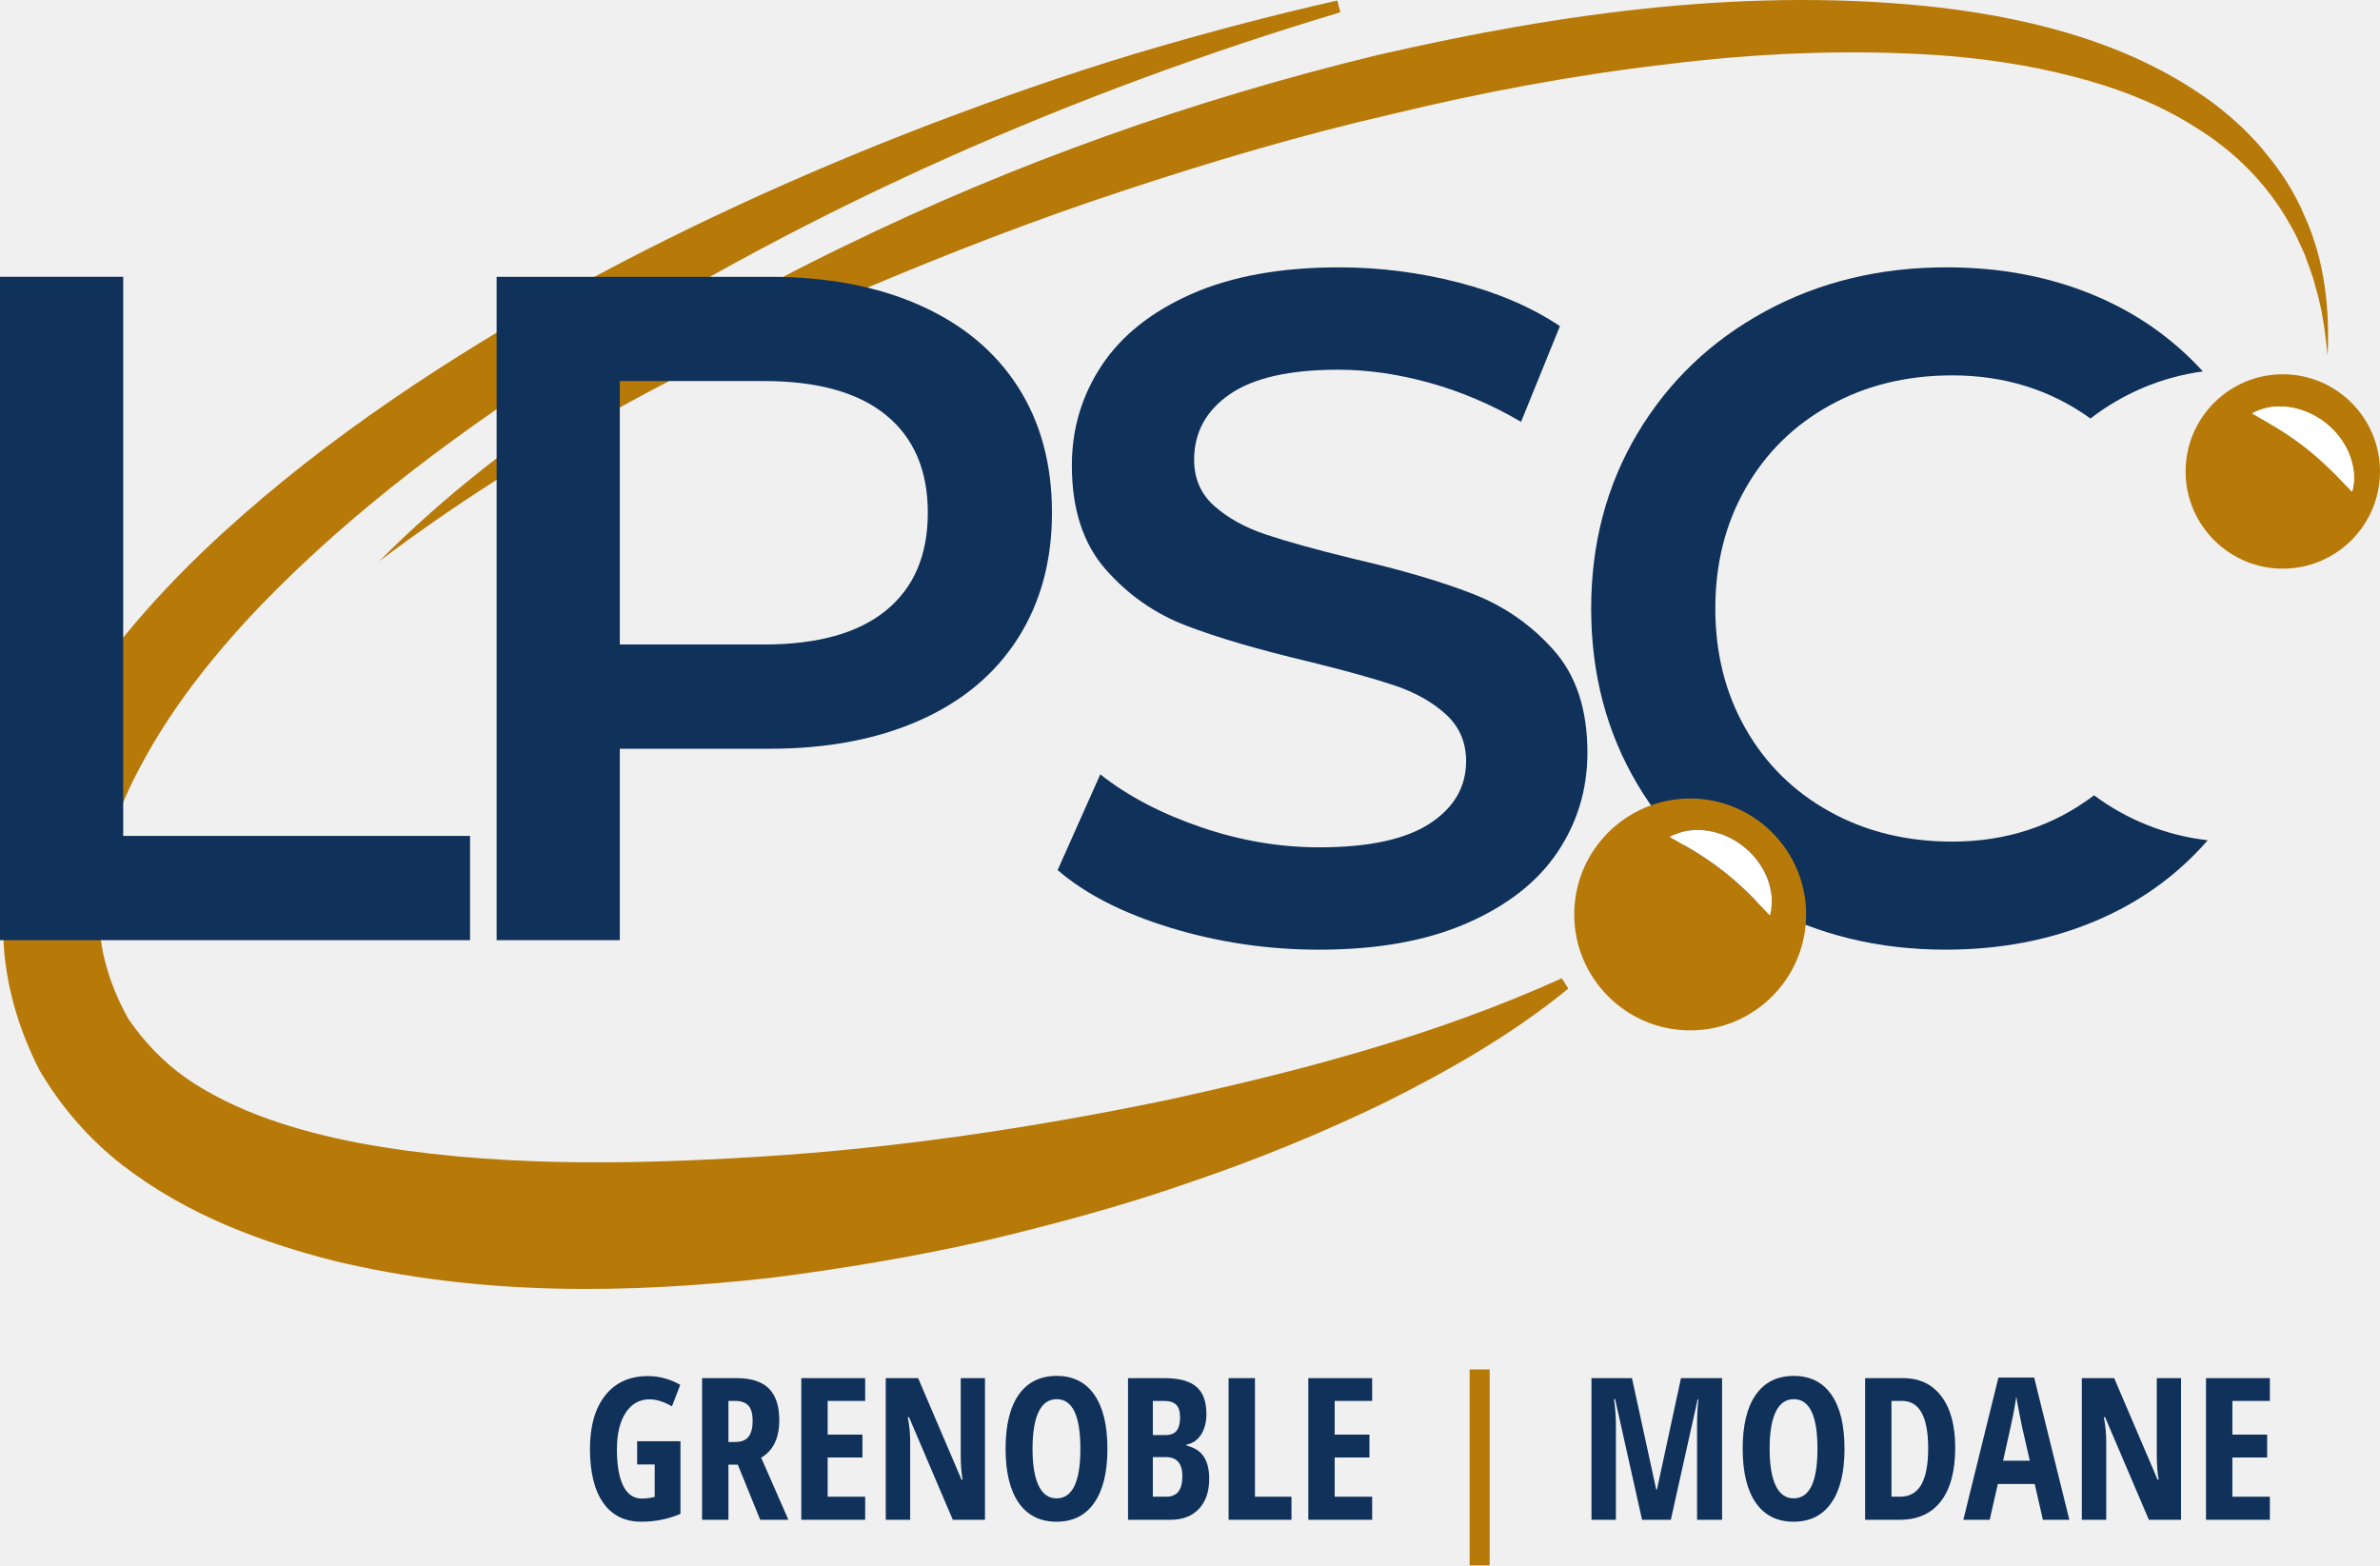
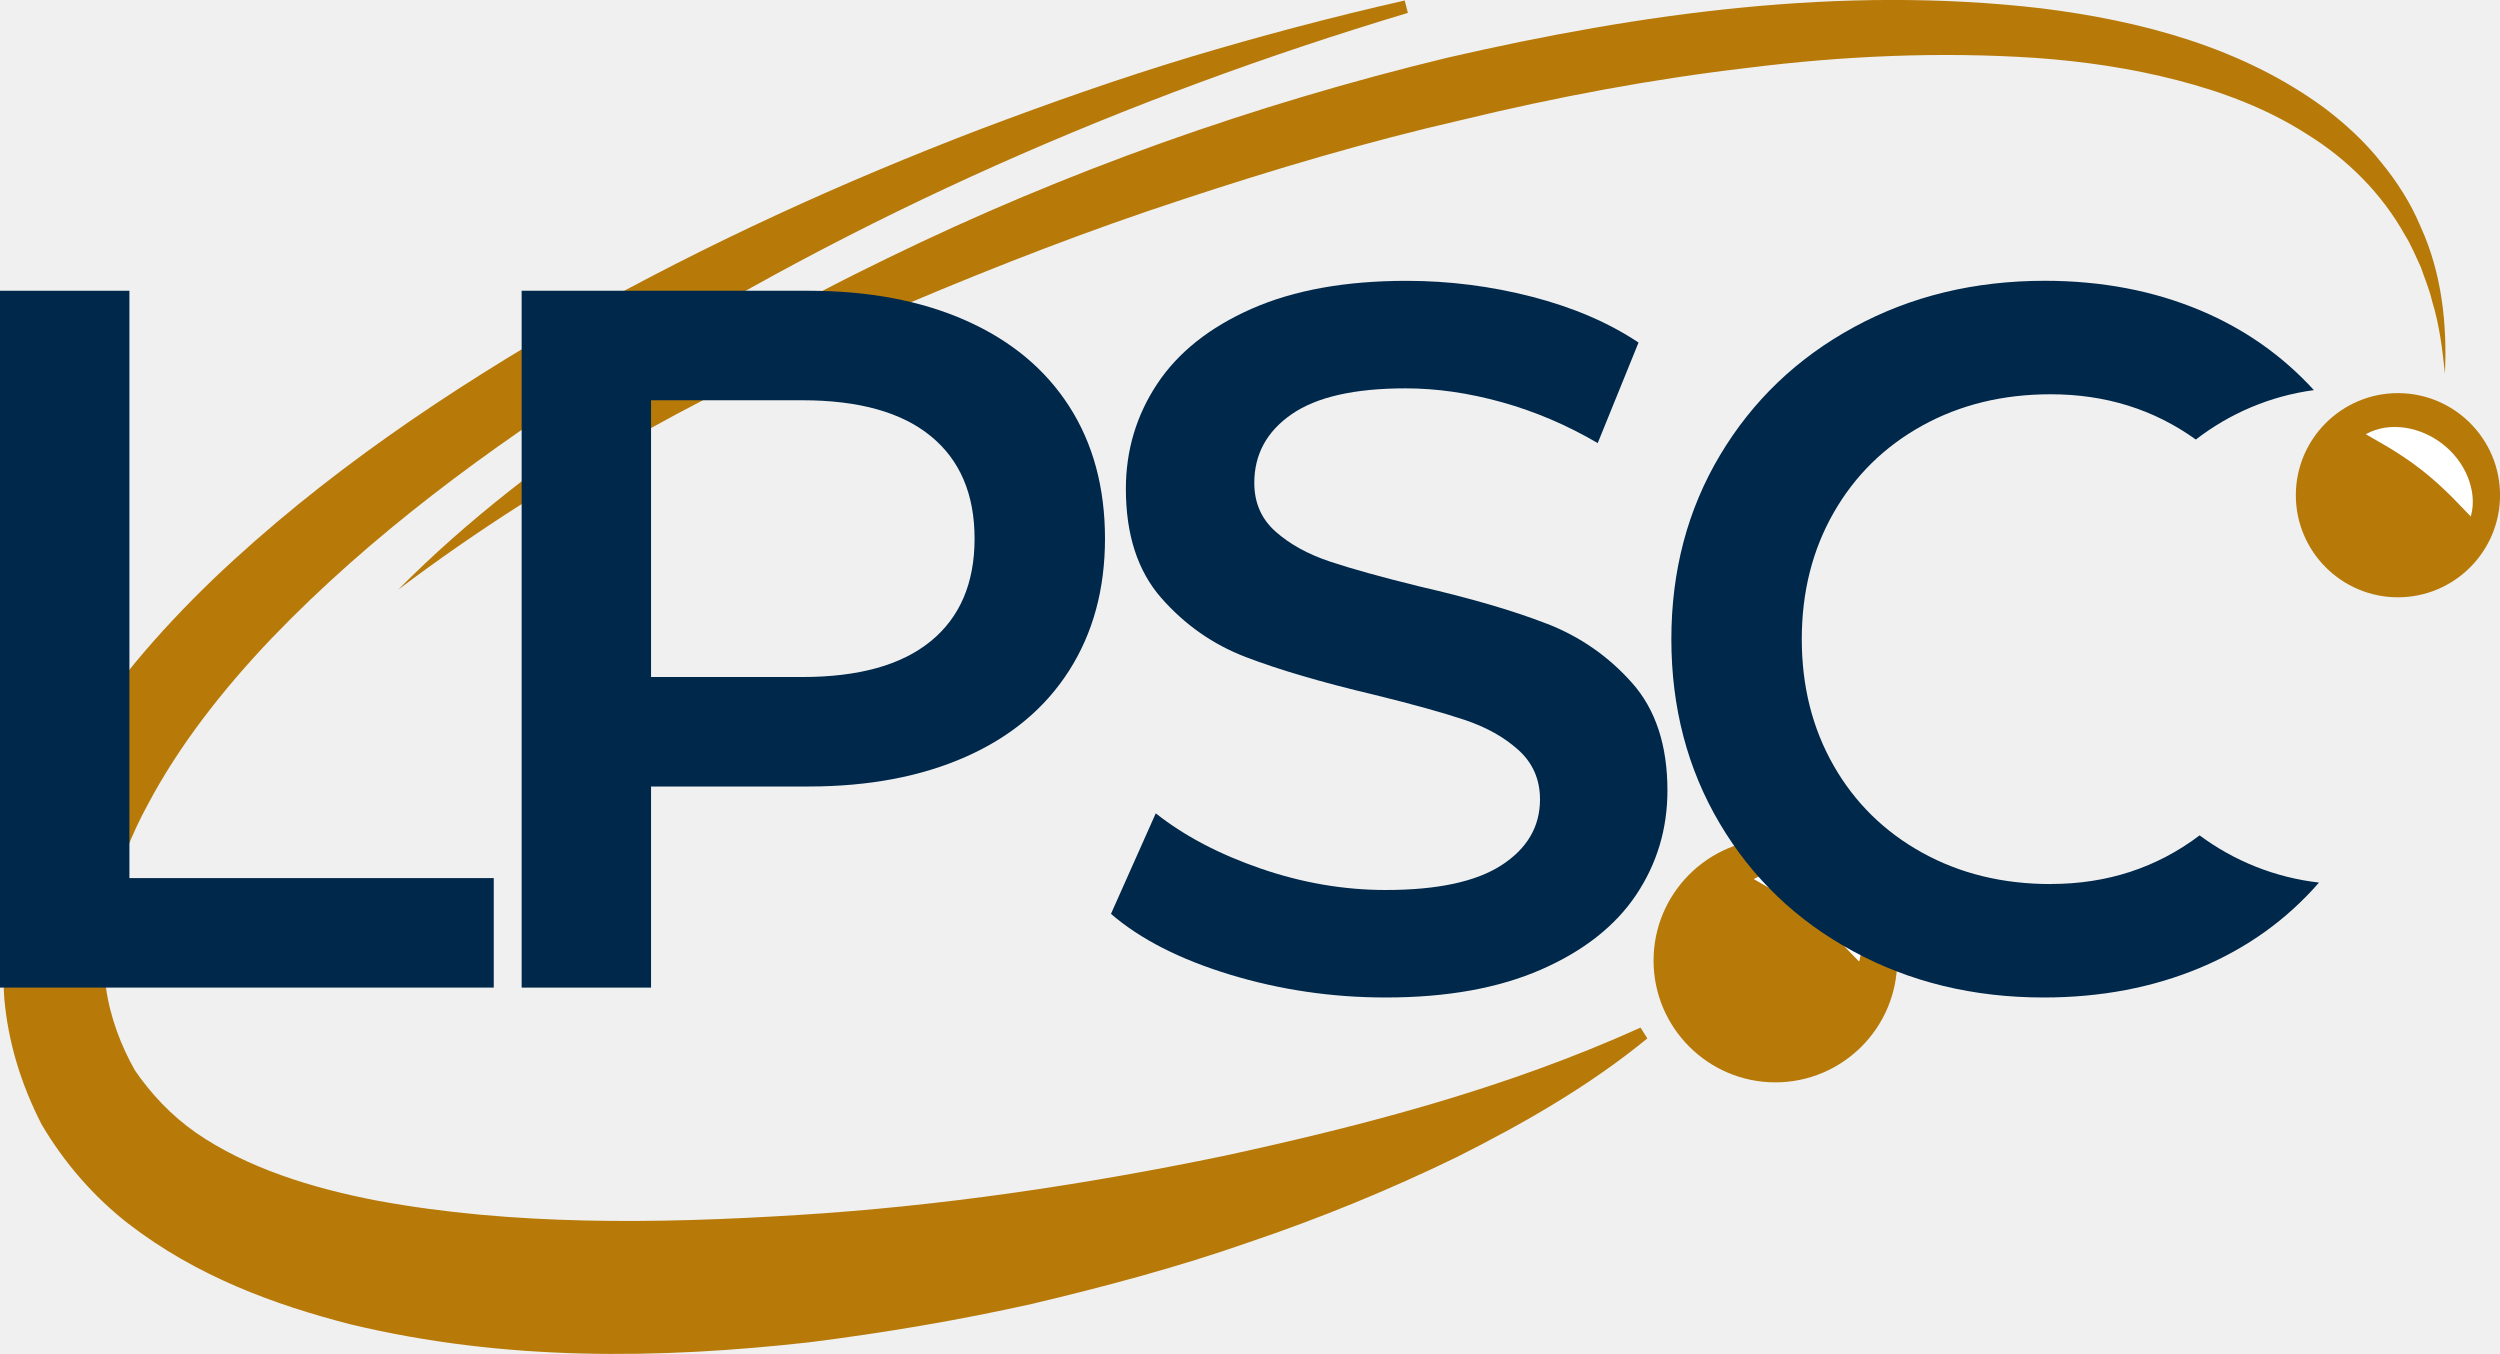
- <svg xmlns="http://www.w3.org/2000/svg" width="121.627" height="80" version="1.1" viewBox="0 0 121.627 80" id="svg62">
-   <defs id="defs66" />
-   <g transform="matrix(0.4168252,0,0,-0.4168252,0,80)" id="g60">
-     <g transform="scale(0.1)" id="g58">
-       <path d="m 1805.6,1191.2 c -38.74,15.11 -88.3,29.63 -148.72,43.57 -44.15,10.84 -79,20.52 -104.56,29.05 -25.57,8.52 -46.68,20.13 -63.33,34.86 -16.66,14.71 -24.98,33.69 -24.98,56.93 0,33.3 14.52,60.02 43.57,80.17 29.05,20.13 73.38,30.21 133.04,30.21 36.4,0 73.96,-5.43 112.7,-16.27 38.73,-10.85 75.9,-26.72 111.54,-47.63 l 47.65,117.35 c -34.87,23.24 -76.31,41.04 -124.33,53.45 -48.04,12.38 -96.84,18.59 -146.41,18.59 -71.27,0 -131.49,-10.86 -180.67,-32.54 -49.19,-21.69 -85.98,-50.94 -110.38,-87.72 -24.4,-36.8 -36.59,-77.67 -36.59,-122.58 0,-53.45 13.74,-95.86 41.24,-127.23 27.49,-31.37 60.42,-54.43 98.76,-69.13 38.35,-14.73 88.49,-29.45 150.47,-44.15 44.15,-10.86 79.01,-20.54 104.57,-29.05 25.56,-8.54 46.66,-20.33 63.32,-35.44 16.66,-15.1 24.99,-34.27 24.99,-57.515 0,-31.766 -14.94,-57.325 -44.74,-76.684 -29.82,-19.371 -74.94,-29.051 -135.36,-29.051 -48.8,0 -97.42,8.32 -145.82,24.988 -48.41,16.645 -89.28,38.137 -122.58,64.481 l -52.28,-117.35 c 34.07,-29.441 80.35,-53.062 138.84,-70.883 58.48,-17.808 119.09,-26.718 181.84,-26.718 71.26,0 131.68,10.859 181.25,32.531 49.57,21.68 86.57,50.73 110.97,87.141 24.4,36.41 36.6,77.07 36.6,122 0,52.665 -13.76,94.495 -41.25,125.48 -27.5,30.97 -60.62,54.03 -99.35,69.13" fill="#0f315a" id="path2" />
-       <path d="m 2393.5,887.39 c -55.77,0 -105.73,12.199 -149.88,36.597 -44.15,24.395 -78.62,58.27 -103.41,101.66 -24.79,43.37 -37.19,92.55 -37.19,147.56 0,54.99 12.4,104.18 37.19,147.56 24.79,43.38 59.26,77.27 103.41,101.67 44.15,24.4 94.11,36.6 149.88,36.6 64.02,0 120.52,-17.64 169.5,-52.86 39.22,30.3 86.38,50.76 137.79,57.71 -36.54,40.02 -80.41,71.02 -131.84,92.75 -55.01,23.24 -115.81,34.86 -182.42,34.86 -82.11,0 -156.27,-18.01 -222.5,-54.03 -66.23,-36.02 -118.33,-85.8 -156.27,-149.3 -37.97,-63.53 -56.94,-135.19 -56.94,-214.96 0,-79.78 18.78,-151.44 56.35,-214.94 37.56,-63.528 89.47,-113.3 155.7,-149.3 66.23,-36.02 140.39,-54.031 222.51,-54.031 66.6,0 127.59,11.621 182.99,34.859 54.59,22.91 100.69,56.02 138.35,99.262 -51.8,5.918 -99.51,25.5 -139.36,55.109 -50,-37.801 -107.92,-56.769 -173.86,-56.769" fill="#0f315a" id="path4" />
-       <g fill="#b77a09" id="g12">
-         <path d="m 464.9,1231.1 c 81,81.8 173.49,152.06 269.53,216.17 96.613,63.44 197.55,120.45 301.74,170.74 208.02,101.47 427.47,179.16 652.91,233.81 225.46,51.86 459.3,84.87 693.46,57.72 115.77,-14.44 234.82,-45.35 331.85,-117.35 23.81,-18.14 46.01,-38.66 64.66,-62.12 18.95,-23.09 35.18,-48.53 46.52,-75.95 24.69,-54.18 30.82,-113.88 28.17,-170.95 -2.97,28.58 -6.45,57.03 -14.87,84.15 -3.1,13.8 -8.79,26.82 -13.24,40.07 -6.08,12.66 -11.1,25.7 -18.57,37.51 -27.08,48.56 -67.08,88.41 -113.63,117.25 -46.11,29.77 -98.3,49.59 -151.88,63.38 -53.62,13.93 -109.03,22.05 -164.8,26.09 -111.66,7.43 -224.65,2.51 -336.67,-11.56 -112.14,-13.13 -223.63,-34.08 -333.78,-60.78 -110.49,-25.33 -219.46,-57.61 -327.26,-93.27 -107.96,-35.35 -214.01,-76.45 -318.75,-120.74 C 955.84,1520.33 852.95,1471.36 753.3,1416.1 653.28,1361.44 556.62,1300.39 464.9,1231.1" id="path6" />
-         <path d="M 1643.3,1904.2 C 1315.32,1805.81 999.31,1667.39 712.41,1485.86 569.42,1395.37 432.2,1294.21 317.29,1174.48 260.294,1114.64 209.26,1049.68 172.42,980.03 134.736,910.819 115.432,835.76 123.728,766.47 c 4.731,-34.5 17.582,-67.848 33.649,-96.41 18.953,-27.629 42.273,-52.559 71.519,-73.047 58.95,-40.621 134.48,-64.5 212.02,-79.262 156.68,-28.859 324.04,-27.039 489.94,-16.66 166.54,10.238 333.53,34.992 498.71,69.238 164.87,35.801 329.06,78.902 485.23,149.5 l 8,-12.598 c -67.62,-55.421 -144.23,-99.281 -222.41,-138.51 -78.73,-38.34 -159.96,-71.52 -242.92,-99.547 -82.72,-28.973 -167.45,-51.543 -252.86,-71.832 -85.66,-19.149 -172.45,-33.758 -260.08,-44.828 -175.22,-19.602 -355.56,-22.231 -535.35,20.968 -89.106,22.918 -179.81,56.04 -259.58,117.65 -39.727,30.941 -74.485,70.57 -101.07,115.8 -24.18,47.261 -39.102,96.269 -43.543,147.39 -3.102,50.75 1.801,101.47 15.773,148.17 14.023,46.481 33.059,90.524 57.144,130.16 47.18,80.24 106.81,148.67 170.75,210.35 128.78,122.81 274.85,220.37 425.46,306.88 151.59,85.14 309.48,157.1 470.81,218.8 80.78,30.55 162.21,59.21 244.77,84.15 82.63,24.71 165.95,46.79 249.88,65.82 l 3.72,-14.45" id="path8" />
-         <path d="m 2854.3,1346.4 c -9.08,8.75 -18.05,16.49 -27.33,23.82 -9.31,7.3 -18.95,14.14 -29.61,20.86 -10.66,6.94 -22.28,13.18 -36.19,21.36 28.36,15.76 64.69,8.21 89.86,-11.56 12.72,-9.92 22.9,-23.09 29.01,-37.82 5.94,-14.76 8.3,-31.06 3.7,-46.66 -11.28,11.56 -20.15,21.29 -29.44,30 z m -55.55,114 c -65.7,0 -119.16,-53.46 -119.16,-119.17 0,-65.71 53.46,-119.17 119.16,-119.17 65.73,0 119.18,53.46 119.18,119.17 0,65.71 -53.45,119.17 -119.18,119.17" id="path10" />
-       </g>
-       <path d="m 2880,1363 c -6.11,14.73 -16.29,27.9 -29.01,37.82 -25.17,19.77 -61.5,27.32 -89.86,11.56 13.91,-8.18 25.53,-14.42 36.19,-21.36 10.66,-6.72 20.3,-13.56 29.61,-20.86 9.28,-7.33 18.25,-15.07 27.33,-23.82 9.29,-8.71 18.16,-18.44 29.44,-30 4.6,15.6 2.24,31.9 -3.7,46.66" fill="#ffffff" id="path14" />
-       <path d="m 2169.9,797.19 c -11.28,11.547 -20.15,21.289 -29.43,30 -9.09,8.75 -18.05,16.481 -27.34,23.821 -9.31,7.297 -18.95,14.136 -29.61,20.859 -10.65,6.938 -22.27,13.18 -36.19,21.348 28.36,15.769 64.71,8.222 89.87,-11.559 12.73,-9.91 22.89,-23.082 29.01,-37.808 5.93,-14.774 8.3,-31.063 3.69,-46.661 z m -97.7,143.09 c -78.39,0 -142.16,-63.765 -142.16,-142.16 0,-78.399 63.77,-142.17 142.16,-142.17 78.39,0 142.16,63.769 142.16,142.17 0,78.391 -63.77,142.16 -142.16,142.16" fill="#b77a09" id="path16" />
-       <path d="m 2137.2,881.66 c -25.16,19.781 -61.51,27.328 -89.87,11.559 13.92,-8.168 25.54,-14.41 36.19,-21.348 10.66,-6.723 20.3,-13.562 29.61,-20.859 9.29,-7.34 18.25,-15.071 27.34,-23.821 9.28,-8.711 18.15,-18.453 29.43,-30 4.61,15.598 2.24,31.887 -3.69,46.661 -6.12,14.726 -16.28,27.898 -29.01,37.808" fill="#ffffff" id="path18" />
-       <g fill="#0f315a" id="g36">
-         <path d="m 781.17,152.27 h 53.09 V 63.191 c -15.039,-6.422 -31.039,-9.621 -47.989,-9.621 -20.187,0 -35.73,7.668 -46.613,23.039 -10.89,15.359 -16.336,37.493 -16.336,66.403 0,27.867 6.239,49.687 18.707,65.437 12.481,15.762 29.918,23.641 52.324,23.641 13.852,0 27.086,-3.559 39.668,-10.68 l -10.214,-26.379 c -9.813,5.699 -19,8.559 -27.559,8.559 -12.27,0 -21.988,-5.481 -29.156,-16.449 -7.168,-10.981 -10.746,-25.93 -10.746,-44.852 0,-19.48 2.59,-34.398 7.777,-44.777 5.188,-10.371 12.727,-15.551 22.629,-15.551 5.223,0 10.535,0.668 15.914,2.02 v 39.79 H 781.17 v 28.5" id="path20" />
-         <path d="m 893.06,151.33 h 8.308 c 7.609,0 13.074,2.152 16.395,6.473 3.324,4.308 4.988,10.75 4.988,19.289 0,8.879 -1.762,15.191 -5.281,18.961 -3.524,3.758 -8.973,5.629 -16.34,5.629 h -8.07 z m 0,-27.797 v -67.59 h -32.305 v 173.66 h 42.277 c 17.903,0 31.106,-4.25 39.613,-12.711 8.508,-8.481 12.766,-21.422 12.766,-38.84 0,-21.93 -7.394,-37.27 -22.207,-45.973 l 33.375,-76.137 h -34.566 l -27.438,67.59 H 893.06" id="path22" />
-         <path d="m 1060.7,55.941 h -78.265 v 173.66 h 78.265 v -27.922 h -45.96 v -41.328 h 42.64 v -28.032 h -42.64 V 84.21 h 45.96 V 55.94" id="path24" />
-         <path d="m 1207.6,55.941 h -39.44 l -53.69,125.79 h -1.54 c 1.98,-9.589 2.97,-19.871 2.97,-30.878 V 55.942 h -29.93 v 173.66 h 39.67 l 53.21,-124.48 h 1.32 c -1.52,8.309 -2.27,18.207 -2.27,29.688 v 94.793 h 29.7 V 55.943" id="path26" />
-         <path d="m 1265.9,143.01 c 0,-19.793 2.5,-34.883 7.48,-45.25 4.99,-10.383 12.31,-15.562 21.98,-15.562 19.48,0 29.22,20.262 29.22,60.813 0,40.539 -9.66,60.808 -28.98,60.808 -9.82,0 -17.23,-5.172 -22.22,-15.5 -4.98,-10.332 -7.48,-25.441 -7.48,-45.308 z m 91.82,0 c 0,-28.742 -5.38,-50.84 -16.16,-66.282 -10.76,-15.441 -26.16,-23.16 -46.2,-23.16 -20.12,0 -35.56,7.691 -46.33,23.09 -10.76,15.41 -16.15,37.61 -16.15,66.578 0,28.75 5.39,50.782 16.15,66.114 10.77,15.32 26.3,22.988 46.57,22.988 20.03,0 35.4,-7.719 46.08,-23.11 10.7,-15.402 16.04,-37.48 16.04,-66.218" id="path28" />
-         <path d="M 1413.4,132.8 V 84.21 h 16.27 c 6.73,0 11.75,2.059 15.03,6.18 3.29,4.109 4.93,10.488 4.93,19.109 0,15.531 -6.81,23.301 -20.44,23.301 z m 0,26.961 h 14.85 c 6.81,0 11.6,1.808 14.37,5.468 2.78,3.629 4.16,9.059 4.16,16.27 0,7.199 -1.58,12.371 -4.75,15.488 -3.17,3.133 -8.16,4.692 -14.96,4.692 h -13.67 z m -30.4,69.84 h 44.3 c 18.05,0 31.2,-3.512 39.43,-10.524 8.25,-7 12.36,-18.148 12.36,-33.418 0,-10.07 -2.19,-18.48 -6.54,-25.262 -4.35,-6.757 -10.29,-10.867 -17.81,-12.277 v -1.191 c 9.82,-2.461 16.9,-7.039 21.26,-13.77 4.35,-6.738 6.53,-15.699 6.53,-26.851 0,-15.758 -4.21,-28.09 -12.65,-37 -8.43,-8.91 -19.97,-13.367 -34.62,-13.367 H 1383 v 173.66" id="path30" />
-         <path d="m 1506.3,55.941 v 173.66 h 32.31 V 84.211 h 44.78 v -28.27 h -77.09" id="path32" />
-         <path d="m 1682.3,55.941 h -78.26 v 173.66 h 78.26 v -27.922 h -45.96 v -41.328 h 42.64 v -28.032 h -42.64 V 84.21 h 45.96 V 55.94" id="path34" />
-       </g>
-       <path d="m 1801.8,240.3 h 24.58 V 0 h -24.58 v 240.3" fill="#b77a09" id="path38" />
-       <g fill="#0f315a" id="g56">
-         <path d="m 2013.2,55.941 -33.03,147.88 h -1.3 c 1.51,-11.398 2.26,-21.851 2.26,-31.351 V 55.94 H 1951.2 V 229.6 h 49.64 l 29.7,-136.47 h 0.95 l 29.45,136.47 h 50.38 V 55.94 h -30.66 v 117.7 c 0,9.757 0.56,19.73 1.66,29.949 h -0.95 l -32.9,-147.65 h -35.27" id="path40" />
-         <path d="m 2169.6,143.01 c 0,-19.793 2.49,-34.883 7.48,-45.25 4.99,-10.383 12.31,-15.562 21.97,-15.562 19.48,0 29.22,20.262 29.22,60.813 0,40.539 -9.66,60.808 -28.99,60.808 -9.81,0 -17.21,-5.172 -22.2,-15.5 -4.99,-10.332 -7.48,-25.441 -7.48,-45.308 z m 91.81,0 c 0,-28.742 -5.38,-50.84 -16.16,-66.282 -10.76,-15.441 -26.16,-23.16 -46.2,-23.16 -20.12,0 -35.56,7.691 -46.32,23.09 -10.77,15.41 -16.16,37.61 -16.16,66.578 0,28.75 5.39,50.782 16.16,66.114 10.76,15.32 26.29,22.988 46.55,22.988 20.04,0 35.4,-7.719 46.1,-23.11 10.69,-15.402 16.03,-37.48 16.03,-66.218" id="path42" />
-         <path d="m 2364,143.48 c 0,38.809 -10.69,58.2 -32.07,58.2 h -12.95 V 84.21 h 10.45 c 11.8,0 20.51,4.93 26.13,14.789 5.62,9.859 8.44,24.68 8.44,44.48 z m 33.13,0.961 c 0,-28.671 -5.85,-50.589 -17.52,-65.761 -11.69,-15.16 -28.48,-22.738 -50.42,-22.738 h -42.52 v 173.66 h 46.43 c 20.21,0 35.92,-7.473 47.17,-22.403 11.24,-14.918 16.86,-35.847 16.86,-62.758" id="path44" />
-         <path d="m 2488.6,128.39 -9.27,40.39 c -0.56,2.457 -1.8,8.61 -3.74,18.469 -1.93,9.859 -3.1,16.449 -3.51,19.781 -1.02,-6.812 -2.33,-14.312 -3.9,-22.511 -1.59,-8.2 -5.7,-26.899 -12.36,-56.129 z m 16.03,-72.45 -9.98,43.828 h -45.25 l -9.97,-43.828 h -32.32 l 43,174.37 h 43.83 l 43.13,-174.37 h -32.44" id="path46" />
-         <path d="m 2674,55.941 h -39.44 l -53.69,125.79 h -1.54 c 1.98,-9.589 2.97,-19.871 2.97,-30.878 V 55.942 h -29.93 v 173.66 h 39.67 l 53.21,-124.48 h 1.32 c -1.52,8.309 -2.27,18.207 -2.27,29.688 v 94.793 H 2674 V 55.943" id="path48" />
-         <path d="m 2782.9,55.941 h -78.26 v 173.66 h 78.26 v -27.922 h -45.95 v -41.328 h 42.63 v -28.032 h -42.63 V 84.21 h 45.95 V 55.94" id="path50" />
-         <path d="M 151.05,1579.9 H 0 V 766.57 H 576.3 V 894.38 H 151.04 v 685.52" id="path52" />
-         <path d="m 1086.4,1170.9 c -34.09,-27.89 -84.05,-41.83 -149.88,-41.83 H 759.91 v 323.01 h 176.61 c 65.832,0 115.79,-13.94 149.88,-41.83 34.08,-27.88 51.13,-67.79 51.13,-119.68 0,-51.9 -17.05,-91.78 -51.13,-119.67 z m 41.25,374.13 c -52.28,23.24 -113.68,34.86 -184.16,34.86 H 608.86 V 766.56 h 151.05 v 234.7 h 183.58 c 70.479,0 131.88,11.62 184.16,34.86 52.29,23.23 92.37,56.73 120.26,100.5 27.89,43.76 41.83,95.08 41.83,153.95 0,59.64 -13.94,111.15 -41.83,154.53 -27.89,43.38 -67.97,76.7 -120.26,99.93" id="path54" />
-       </g>
+ <svg xmlns="http://www.w3.org/2000/svg" width="121.63" height="65.872" version="1.1" viewBox="0 0 121.63 65.872">
+   <path d="m120.05 23.187c-0.255-0.614-0.679-1.163-1.209-1.576-1.049-0.824-2.563-1.139-3.746-0.482 0.58 0.341 1.064 0.601 1.508 0.89 0.444 0.28 0.846 0.565 1.234 0.87 0.387 0.306 0.761 0.628 1.139 0.993 0.387 0.363 0.757 0.769 1.227 1.25 0.192-0.65 0.093-1.33-0.154-1.945" fill="#fff" stroke-width=".042" />
+   <g fill="#b77a09">
+     <g stroke-width=".042">
+       <path d="m19.378 28.684c3.376-3.41 7.232-6.338 11.235-9.011 4.027-2.644 8.235-5.021 12.577-7.117 8.671-4.23 17.818-7.468 27.215-9.746 9.398-2.162 19.145-3.538 28.905-2.406 4.826 0.602 9.788 1.89 13.833 4.891 0.992 0.756 1.918 1.611 2.695 2.589 0.79 0.962 1.466 2.023 1.939 3.166 1.029 2.258 1.285 4.747 1.174 7.126-0.124-1.191-0.269-2.377-0.62-3.508-0.129-0.575-0.366-1.118-0.552-1.67-0.253-0.528-0.463-1.071-0.774-1.563-1.129-2.024-2.796-3.685-4.736-4.887-1.922-1.241-4.097-2.067-6.331-2.642-2.235-0.581-4.545-0.919-6.869-1.087-4.654-0.31-9.364-0.105-14.033 0.482-4.674 0.547-9.322 1.421-13.913 2.534-4.606 1.056-9.148 2.401-13.641 3.888-4.5 1.474-8.921 3.187-13.286 5.033-4.354 1.873-8.643 3.914-12.796 6.218-4.169 2.278-8.198 4.823-12.021 7.711" />
+       <path d="m68.498 0.627c-13.671 4.101-26.843 9.871-38.802 17.438-5.96 3.772-11.68 7.989-16.47 12.979-2.376 2.494-4.503 5.202-6.039 8.105-1.571 2.885-2.375 6.014-2.03 8.902 0.197 1.438 0.733 2.828 1.403 4.019 0.79 1.152 1.762 2.191 2.981 3.045 2.457 1.693 5.606 2.689 8.838 3.304 6.531 1.203 13.507 1.127 20.422 0.694 6.942-0.427 13.903-1.459 20.788-2.886 6.872-1.492 13.716-3.289 20.226-6.232l0.333 0.525c-2.819 2.31-6.012 4.138-9.271 5.774-3.282 1.598-6.668 2.981-10.126 4.149-3.448 1.208-6.98 2.148-10.54 2.994-3.571 0.798-7.188 1.407-10.841 1.869-7.304 0.817-14.821 0.927-22.315-0.874-3.714-0.955-7.495-2.336-10.82-4.904-1.656-1.29-3.105-2.942-4.213-4.827-1.008-1.97-1.63-4.013-1.815-6.144-0.129-2.115 0.075-4.23 0.657-6.176 0.585-1.938 1.378-3.773 2.382-5.426 1.967-3.345 4.452-6.197 7.117-8.768 5.368-5.119 11.457-9.186 17.734-12.792 6.319-3.549 12.9-6.548 19.625-9.12 3.367-1.273 6.761-2.468 10.203-3.508 3.444-1.03 6.917-1.95 10.416-2.744l0.155 0.602" />
+       <path d="m118.98 23.878c-0.378-0.365-0.752-0.687-1.139-0.993-0.388-0.304-0.79-0.589-1.234-0.87-0.444-0.289-0.929-0.549-1.508-0.89 1.182-0.657 2.696-0.342 3.746 0.482 0.53 0.413 0.955 0.962 1.209 1.577 0.248 0.615 0.346 1.295 0.154 1.945-0.47-0.482-0.84-0.887-1.227-1.25zm-2.316-4.752c-2.739 0-4.967 2.228-4.967 4.967s2.228 4.967 4.967 4.967c2.74 0 4.968-2.228 4.968-4.967s-2.228-4.967-4.968-4.967" />
    </g>
+     <path d="m90.447 46.771c-0.47-0.481-0.84-0.887-1.227-1.25-0.379-0.365-0.752-0.687-1.14-0.993-0.388-0.304-0.79-0.589-1.234-0.869-0.444-0.289-0.928-0.549-1.508-0.89 1.182-0.657 2.697-0.343 3.746 0.482 0.531 0.413 0.954 0.962 1.209 1.576 0.247 0.616 0.346 1.295 0.154 1.945zm-4.072-5.964c-3.268 0-5.926 2.658-5.926 5.926 0 3.268 2.658 5.926 5.926 5.926s5.926-2.658 5.926-5.926c0-3.268-2.658-5.926-5.926-5.926" stroke-width=".042" />
+   </g>
+   <path d="m89.084 43.25c-1.049-0.825-2.564-1.139-3.746-0.482 0.58 0.34 1.065 0.601 1.508 0.89 0.444 0.28 0.846 0.565 1.234 0.869 0.387 0.306 0.761 0.628 1.14 0.993 0.387 0.363 0.757 0.769 1.227 1.25 0.192-0.65 0.093-1.329-0.154-1.945-0.255-0.614-0.679-1.163-1.209-1.576" fill="#fff" stroke-width=".042" />
+   <g fill="#00284a" stroke-width=".042">
+     <path d="m75.262 30.348c-1.615-0.63-3.681-1.235-6.199-1.816-1.84-0.452-3.293-0.855-4.358-1.211-1.066-0.355-1.946-0.839-2.64-1.453-0.694-0.613-1.041-1.404-1.041-2.373 0-1.388 0.605-2.502 1.816-3.342 1.211-0.839 3.059-1.259 5.545-1.259 1.517 0 3.083 0.226 4.698 0.678 1.614 0.452 3.164 1.114 4.649 1.985l1.986-4.891c-1.454-0.969-3.181-1.711-5.182-2.228-2.002-0.516-4.037-0.775-6.103-0.775-2.971 0-5.481 0.453-7.531 1.356-2.05 0.904-3.584 2.123-4.601 3.656-1.017 1.534-1.525 3.237-1.525 5.109 0 2.228 0.573 3.996 1.719 5.303 1.146 1.308 2.518 2.269 4.117 2.881 1.599 0.614 3.688 1.228 6.272 1.84 1.84 0.453 3.293 0.856 4.359 1.211 1.065 0.356 1.945 0.847 2.639 1.477 0.694 0.629 1.042 1.429 1.042 2.397 0 1.324-0.623 2.389-1.865 3.196-1.243 0.807-3.124 1.211-5.642 1.211-2.034 0-4.061-0.347-6.078-1.042-2.018-0.694-3.721-1.59-5.109-2.688l-2.179 4.891c1.42 1.227 3.349 2.212 5.787 2.955 2.438 0.742 4.964 1.114 7.58 1.114 2.97 0 5.489-0.453 7.555-1.356 2.066-0.904 3.608-2.115 4.625-3.632 1.017-1.518 1.526-3.212 1.526-5.085 0-2.195-0.574-3.939-1.719-5.23-1.146-1.291-2.527-2.252-4.141-2.881" />
+     <path d="m99.767 43.011c-2.325 0-4.407-0.508-6.247-1.526-1.84-1.017-3.277-2.429-4.31-4.237-1.033-1.808-1.55-3.858-1.55-6.151 0-2.292 0.517-4.343 1.55-6.151s2.47-3.221 4.31-4.238 3.923-1.526 6.247-1.526c2.668 0 5.024 0.735 7.065 2.203 1.635-1.263 3.6-2.116 5.743-2.405-1.523-1.668-3.352-2.96-5.495-3.866-2.293-0.969-4.827-1.453-7.604-1.453-3.423 0-6.514 0.751-9.274 2.252-2.761 1.501-4.932 3.576-6.514 6.223-1.583 2.648-2.373 5.635-2.373 8.96 0 3.325 0.783 6.312 2.349 8.959 1.566 2.648 3.729 4.723 6.49 6.223 2.761 1.501 5.852 2.252 9.275 2.252 2.776 0 5.318-0.484 7.628-1.453 2.275-0.955 4.197-2.335 5.767-4.138-2.159-0.247-4.148-1.063-5.809-2.297-2.084 1.576-4.498 2.366-7.247 2.366" />
+     <path d="m6.296 14.146h-6.296v33.902h24.022v-5.327h-17.726v-28.574" />
+     <path d="m45.284 31.194c-1.421 1.163-3.503 1.744-6.247 1.744h-7.362v-13.464h7.362c2.744 0 4.826 0.581 6.247 1.744 1.421 1.162 2.131 2.826 2.131 4.989 0 2.163-0.711 3.826-2.131 4.988zm1.719-15.595c-2.179-0.969-4.739-1.453-7.676-1.453h-13.948v33.902h6.296v-9.783h7.652c2.938 0 5.497-0.484 7.676-1.453 2.18-0.968 3.85-2.365 5.013-4.189 1.163-1.824 1.744-3.963 1.744-6.417 0-2.486-0.581-4.633-1.744-6.441-1.163-1.808-2.833-3.197-5.013-4.165" />
  </g>
</svg>
